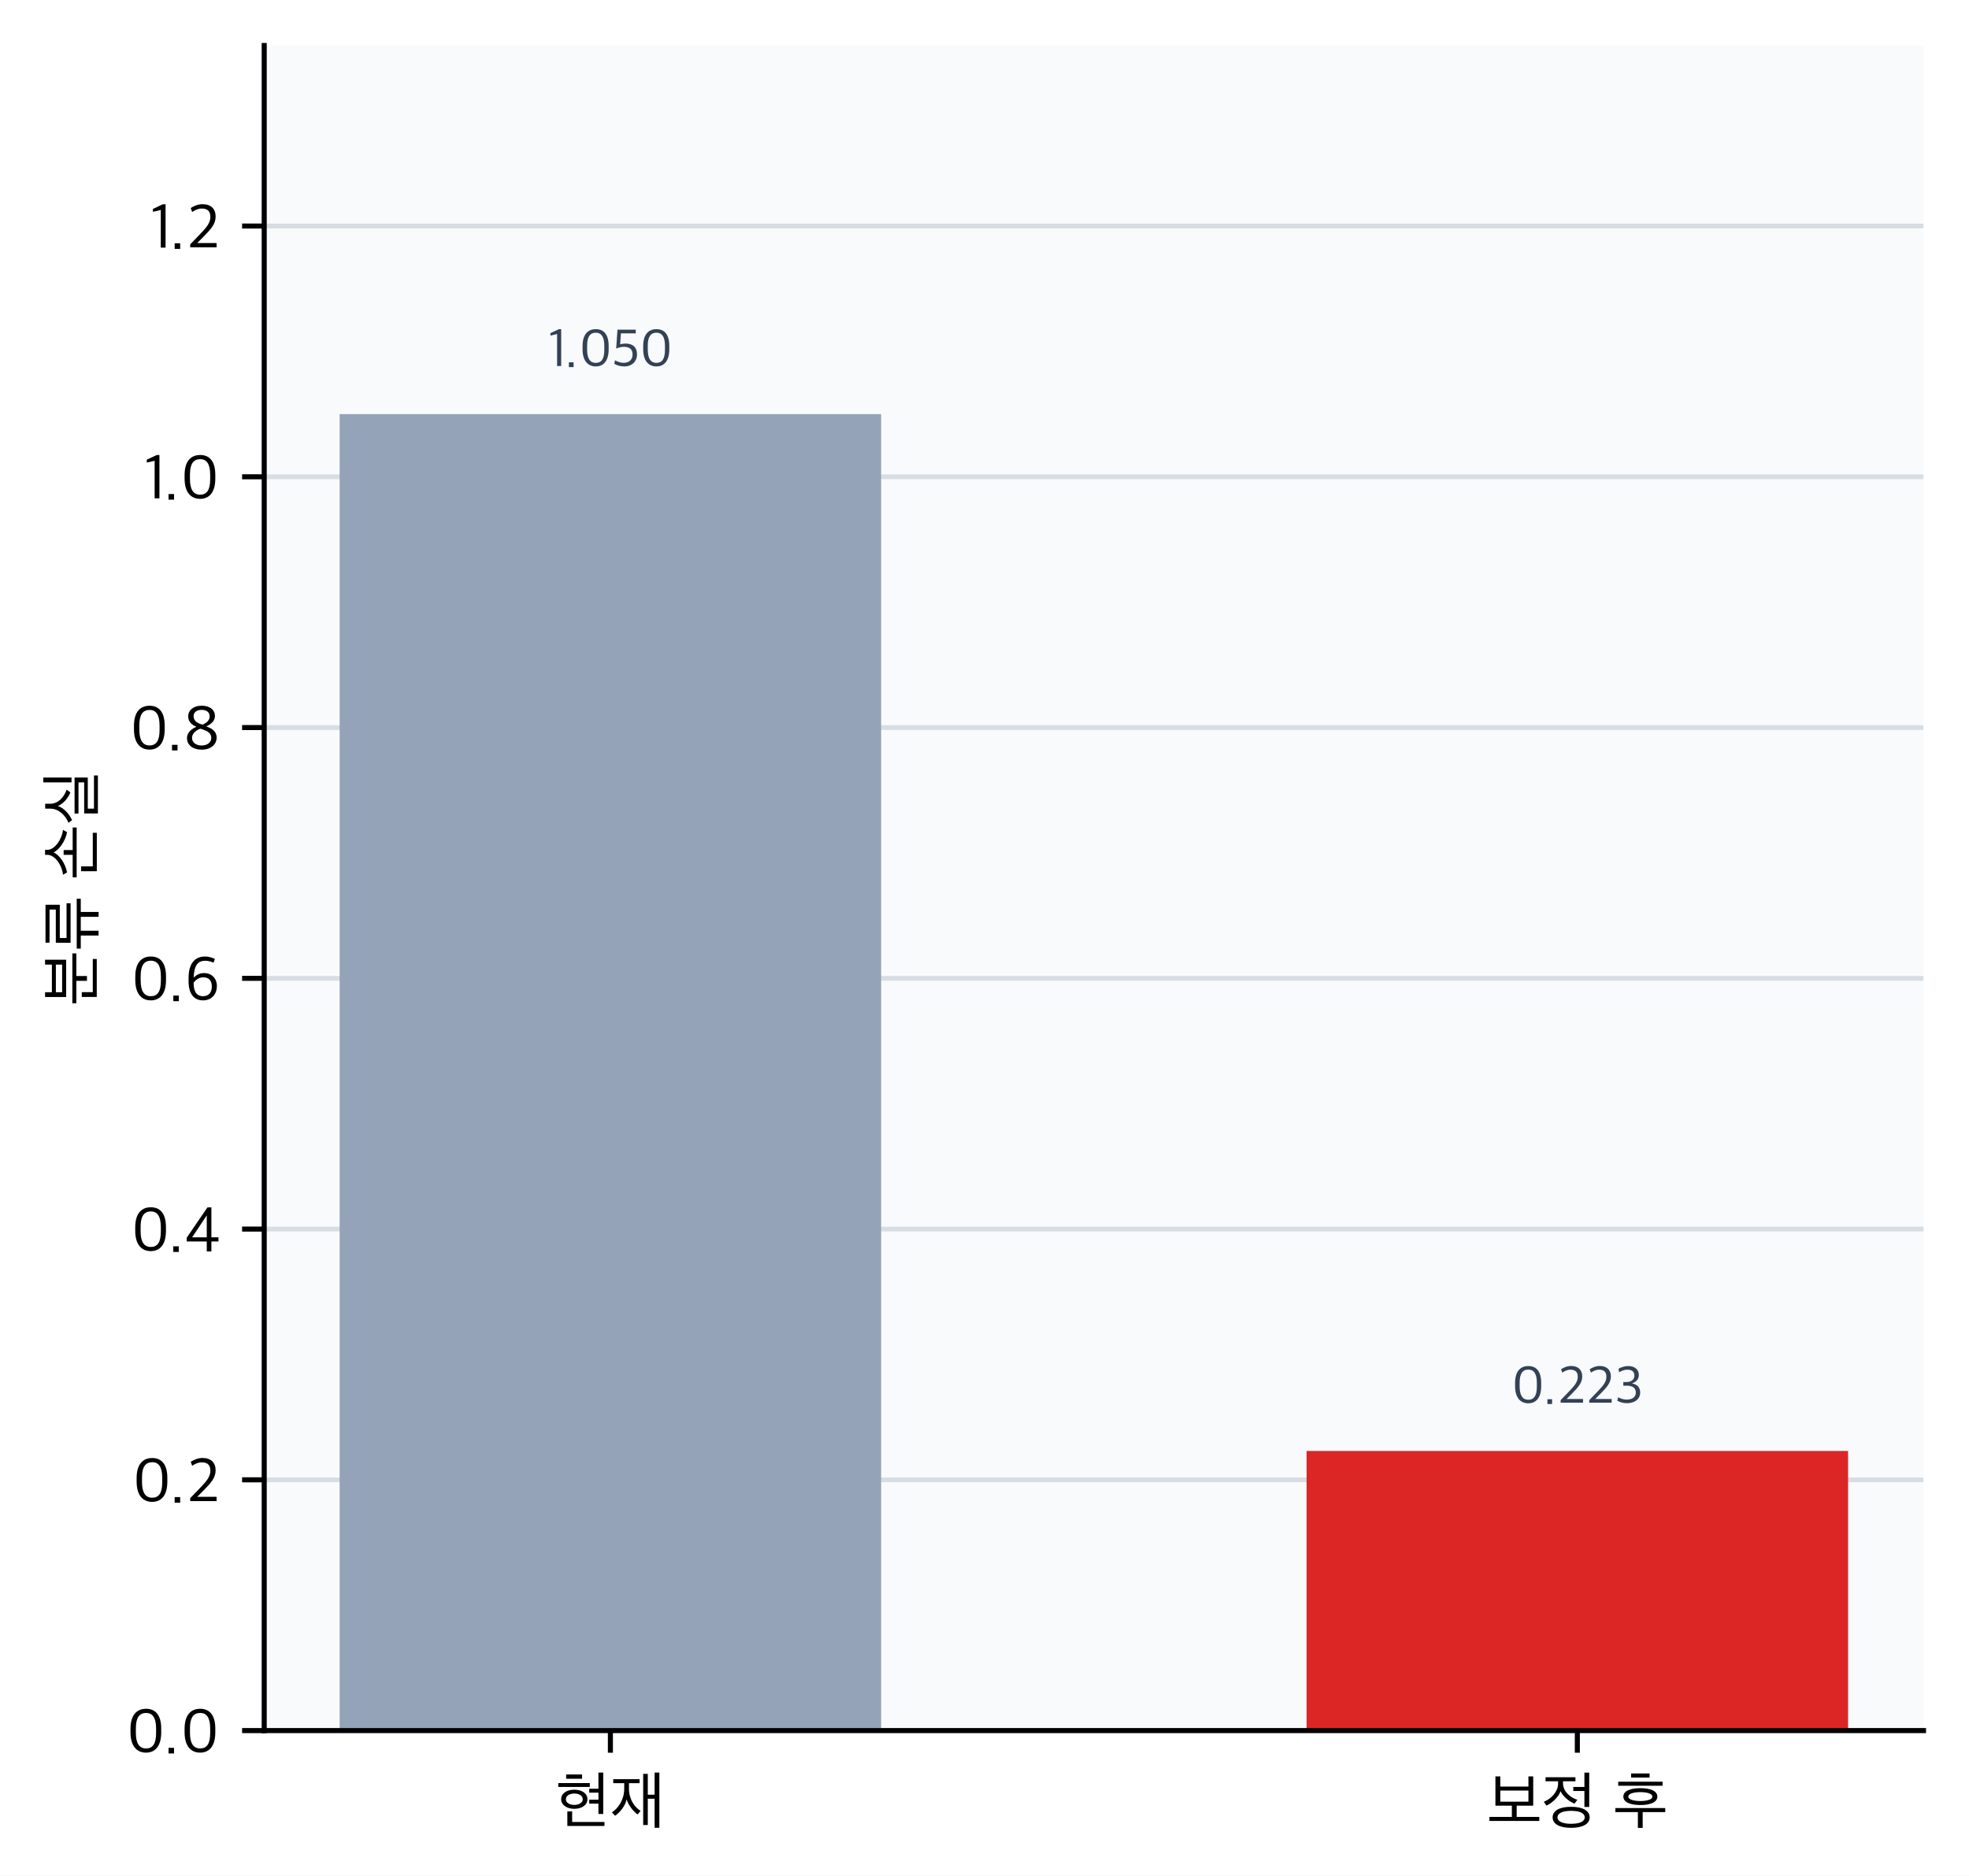
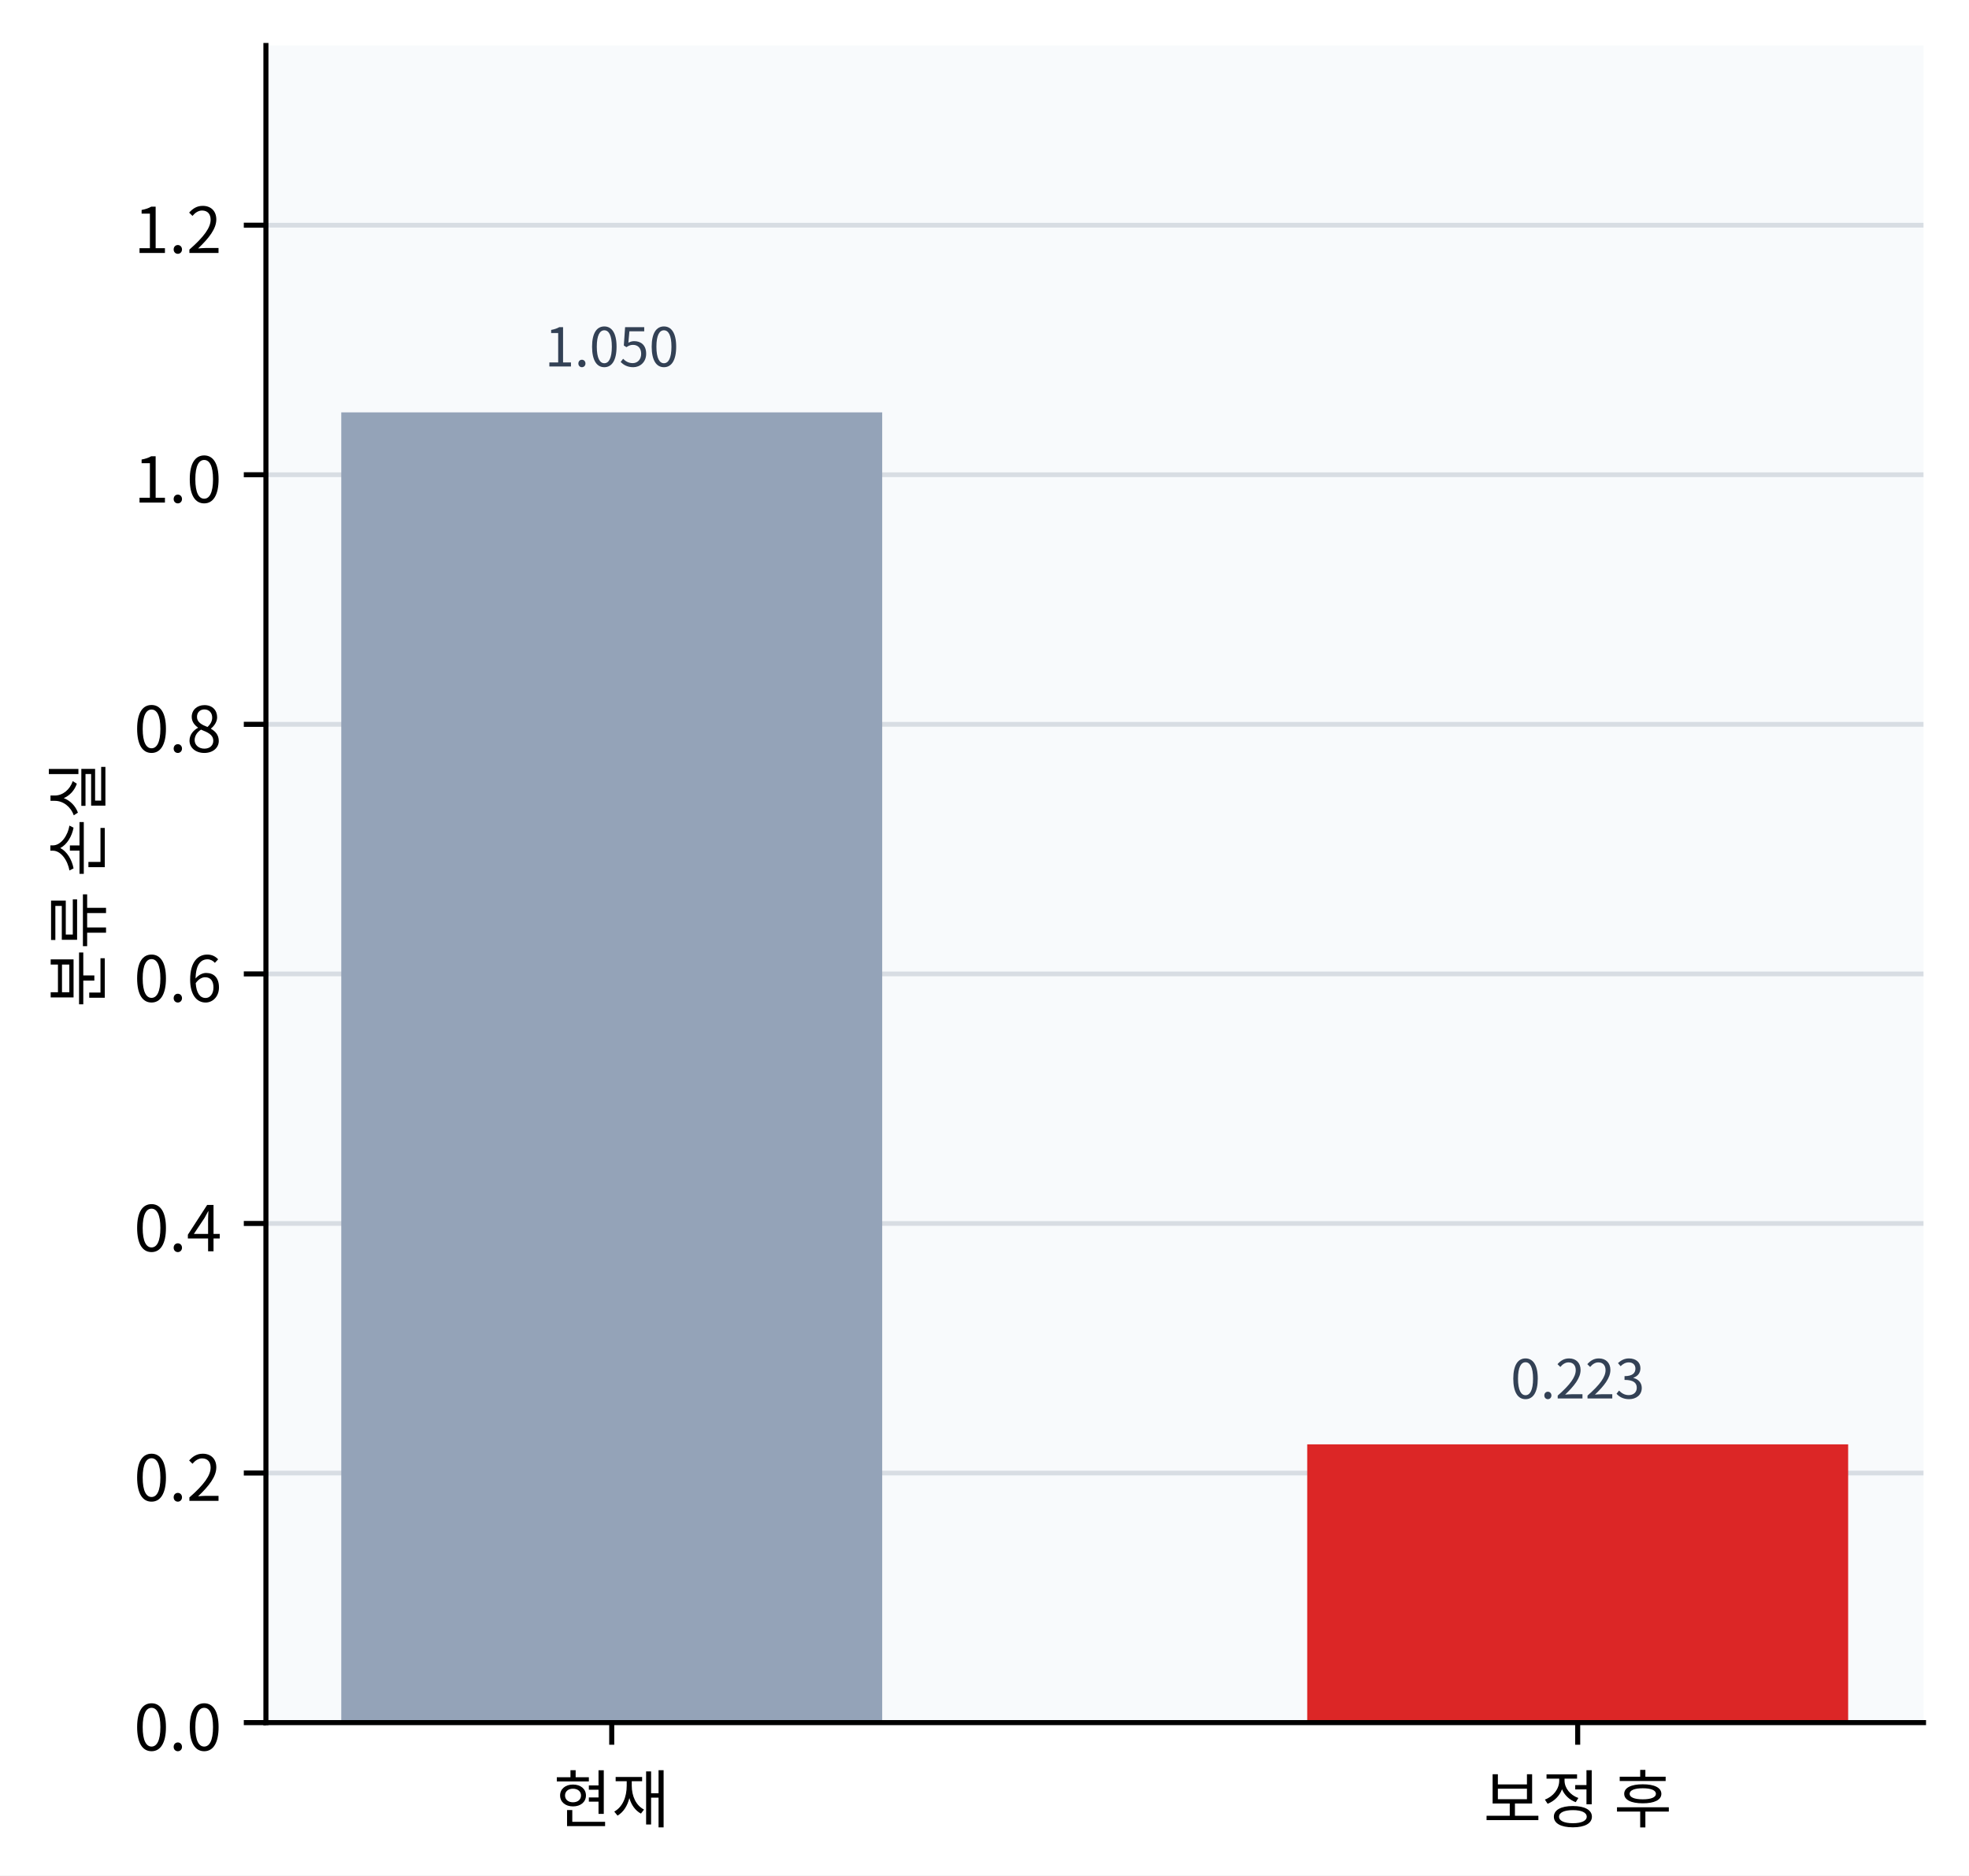
- <svg xmlns="http://www.w3.org/2000/svg" xmlns:xlink="http://www.w3.org/1999/xlink" width="311.578pt" height="296.81pt" viewBox="0 0 311.578 296.81" version="1.1" role="img" aria-labelledby="title desc">
+ <svg xmlns="http://www.w3.org/2000/svg" xmlns:xlink="http://www.w3.org/1999/xlink" width="311.58pt" height="296.8pt" viewBox="0 0 311.58 296.8" version="1.1" role="img" aria-labelledby="title desc">
  <defs>
    <style type="text/css">*{stroke-linejoin: round; stroke-linecap: butt}</style>
  </defs>
  <g id="figure_1">
    <g id="patch_1">
-       <path d="M 0 296.81  L 311.578 296.81  L 311.578 0  L 0 0  z " style="fill: #ffffff" />
+       <path d="M 0 296.8  L 311.58 296.8  L 311.58 0  L 0 0  z " style="fill: #ffffff" />
    </g>
    <g id="axes_1">
      <g id="patch_2">
-         <path d="M 41.809 273.86  L 304.378 273.86  L 304.378 7.2  L 41.809 7.2  z " style="fill: #f8fafc" />
+         <path d="M 42.08 272.6  L 304.38 272.6  L 304.38 7.2  L 42.08 7.2  z " style="fill: #f8fafc" />
      </g>
      <g id="matplotlib.axis_1">
        <g id="xtick_1">
          <g id="line2d_1">
            <defs>
-               <path id="med69260888" d="M 0 0  L 0 3.5  " style="stroke: #000000; stroke-width: 0.8" />
+               <path id="md617979206" d="M 0 0  L 0 3.5  " style="stroke: #000000; stroke-width: 0.8" />
            </defs>
            <g>
-               <use xlink:href="#med69260888" x="96.588" y="273.86" style="stroke: #000000; stroke-width: 0.8" />
+               <use xlink:href="#md617979206" x="96.802" y="272.6" style="stroke: #000000; stroke-width: 0.8" />
            </g>
          </g>
          <g id="text_1">
-             <g transform="translate(87.9377 288.5414) scale(0.1 -0.1)">
-               <defs>
-                 <path id="AppleSDGothicNeo-Regular-d604" d="M 4934 -262  L 4934 141  L 1664 141  L 1664 1210  L 1178 1210  L 1178 -262  L 4934 -262  z M 3392 3110  L 4326 3110  L 4326 2394  L 3392 2394  L 3392 1997  L 4326 1997  L 4326 947  L 4813 947  L 4813 5146  L 4326 5146  L 4326 3507  L 3392 3507  L 3392 3110  z M 2669 4518  L 2669 4954  L 1056 4954  L 1056 4518  L 2669 4518  z M 3450 3686  L 3450 4083  L 262 4083  L 262 3686  L 3450 3686  z M 3213 2445  C 3213 3040 2643 3411 1882 3411  C 1126 3411 550 3040 550 2445  C 550 1862 1133 1472 1882 1472  C 2643 1472 3213 1862 3213 2445  z M 2739 2445  C 2739 2093 2355 1869 1882 1869  C 1408 1869 1030 2093 1030 2445  C 1030 2797 1408 3021 1882 3021  C 2355 3021 2739 2797 2739 2445  z " transform="scale(0.015625)" />
-                 <path id="AppleSDGothicNeo-Regular-c7ac" d="M 4960 -448  L 4960 5146  L 4480 5146  L 4480 2899  L 3789 2899  L 3789 5011  L 3322 5011  L 3322 -166  L 3789 -166  L 3789 2496  L 4480 2496  L 4480 -448  L 4960 -448  z M 3059 1261  C 2470 1626 1882 2413 1882 3520  L 1882 4070  L 2957 4070  L 2957 4474  L 288 4474  L 288 4070  L 1402 4070  L 1402 3501  C 1402 2419 813 1536 154 1114  L 480 768  C 1024 1158 1530 1818 1645 2438  C 1805 1850 2355 1178 2752 902  L 3059 1261  z " transform="scale(0.015625)" />
-               </defs>
-               <use xlink:href="#AppleSDGothicNeo-Regular-d604" />
-               <use xlink:href="#AppleSDGothicNeo-Regular-c7ac" x="86.5" />
+             <g transform="translate(87.60195 288.4) scale(0.1 -0.1)">
+               <defs>
+                 <path id="NotoSansCJKkr-Regular-e3ff" d="M 1965 3840  C 1197 3840 659 3392 659 2733  C 659 2074 1197 1626 1965 1626  C 2739 1626 3277 2074 3277 2733  C 3277 3392 2739 3840 1965 3840  z M 1965 3418  C 2445 3418 2778 3142 2778 2733  C 2778 2317 2445 2042 1965 2042  C 1485 2042 1158 2317 1158 2733  C 1158 3142 1485 3418 1965 3418  z M 3571 2534  L 3571 2106  L 4550 2106  L 4550 870  L 5082 870  L 5082 5286  L 4550 5286  L 4550 3750  L 3571 3750  L 3571 3315  L 4550 3315  L 4550 2534  L 3571 2534  z M 1709 5293  L 1709 4582  L 326 4582  L 326 4154  L 3571 4154  L 3571 4582  L 2234 4582  L 2234 5293  L 1709 5293  z M 1363 1254  L 1363 -371  L 5216 -371  L 5216 64  L 1894 64  L 1894 1254  L 1363 1254  z " transform="scale(0.015625)" />
+                 <path id="NotoSansCJKkr-Regular-d5a7" d="M 3482 5171  L 3482 -205  L 3987 -205  L 3987 2509  L 4742 2509  L 4742 -499  L 5254 -499  L 5254 5293  L 4742 5293  L 4742 2957  L 3987 2957  L 3987 5171  L 3482 5171  z M 397 4608  L 397 4173  L 1517 4173  L 1517 3725  C 1517 2554 1088 1562 256 1101  L 589 691  C 1190 1050 1587 1677 1786 2470  C 1990 1766 2381 1210 2957 896  L 3270 1306  C 2451 1728 2029 2669 2029 3725  L 2029 4173  L 3078 4173  L 3078 4608  L 397 4608  z " transform="scale(0.015625)" />
+               </defs>
+               <use xlink:href="#NotoSansCJKkr-Regular-e3ff" />
+               <use xlink:href="#NotoSansCJKkr-Regular-d5a7" transform="translate(92 0)" />
            </g>
          </g>
        </g>
        <g id="xtick_2">
          <g id="line2d_2">
            <g>
-               <use xlink:href="#med69260888" x="249.6" y="273.86" style="stroke: #000000; stroke-width: 0.8" />
+               <use xlink:href="#md617979206" x="249.657" y="272.6" style="stroke: #000000; stroke-width: 0.8" />
            </g>
          </g>
          <g id="text_2">
-             <g transform="translate(235.31 288.5508) scale(0.1 -0.1)">
-               <defs>
-                 <path id="AppleSDGothicNeo-Regular-bcf4" d="M 4678 1798  L 4678 4762  L 4192 4762  L 4192 3731  L 1344 3731  L 1344 4762  L 851 4762  L 851 1798  L 2515 1798  L 2515 659  L 243 659  L 243 250  L 5293 250  L 5293 659  L 3002 659  L 3002 1798  L 4678 1798  z M 4192 2202  L 1344 2202  L 1344 3328  L 4192 3328  L 4192 2202  z " transform="scale(0.015625)" />
-                 <path id="AppleSDGothicNeo-Regular-c815" d="M 4858 614  C 4858 1274 4179 1683 2976 1683  C 1779 1683 1107 1274 1107 614  C 1107 -38 1779 -448 2976 -448  C 4179 -448 4858 -38 4858 614  z M 390 4269  L 1664 4269  C 1664 4166 1664 4032 1658 3968  C 1632 3174 922 2464 218 2195  L 480 1805  C 1082 2067 1754 2739 1907 3264  C 2138 2758 2739 2234 3322 2003  L 3610 2394  C 2925 2598 2208 3206 2163 3968  C 2157 4032 2157 4160 2157 4269  L 3418 4269  L 3418 4678  L 390 4678  L 390 4269  z M 2976 1274  C 3853 1274 4358 1037 4358 614  C 4358 198 3853 -38 2976 -38  C 2118 -38 1600 198 1600 614  C 1600 1037 2118 1274 2976 1274  z M 4326 3283  L 4326 1670  L 4813 1670  L 4813 5146  L 4326 5146  L 4326 3693  L 3200 3693  L 3200 3283  L 4326 3283  z " transform="scale(0.015625)" />
-                 <path id="AppleSDGothicNeo-Regular-20" transform="scale(0.015625)" />
-                 <path id="AppleSDGothicNeo-Regular-d6c4" d="M 4493 2714  C 4493 3302 3763 3571 2771 3571  C 1786 3571 1050 3302 1050 2714  C 1050 2138 1786 1862 2771 1862  C 3763 1862 4493 2138 4493 2714  z M 3008 -454  L 3008 1146  L 5293 1146  L 5293 1555  L 243 1555  L 243 1146  L 2522 1146  L 2522 -454  L 3008 -454  z M 5024 3814  L 5024 4224  L 531 4224  L 531 3814  L 5024 3814  z M 3987 2714  C 3987 2387 3334 2266 2771 2266  C 2221 2266 1555 2387 1555 2714  C 1555 3059 2221 3168 2771 3168  C 3334 3168 3987 3059 3987 2714  z M 3706 4646  L 3706 5062  L 1837 5062  L 1837 4646  L 3706 4646  z " transform="scale(0.015625)" />
-               </defs>
-               <use xlink:href="#AppleSDGothicNeo-Regular-bcf4" />
-               <use xlink:href="#AppleSDGothicNeo-Regular-c815" x="86.5" />
-               <use xlink:href="#AppleSDGothicNeo-Regular-20" x="173" />
-               <use xlink:href="#AppleSDGothicNeo-Regular-d6c4" x="199.3" />
+             <g transform="translate(234.7371 288.4) scale(0.1 -0.1)">
+               <defs>
+                 <path id="NotoSansCJKkr-Regular-caef" d="M 1466 3418  L 4410 3418  L 4410 2355  L 1466 2355  L 1466 3418  z M 934 4883  L 934 1920  L 2669 1920  L 2669 678  L 320 678  L 320 237  L 5568 237  L 5568 678  L 3194 678  L 3194 1920  L 4934 1920  L 4934 4883  L 4410 4883  L 4410 3853  L 1466 3853  L 1466 4883  L 934 4883  z " transform="scale(0.015625)" />
+                 <path id="NotoSansCJKkr-Regular-d610" d="M 3174 1664  C 1978 1664 1248 1267 1248 582  C 1248 -96 1978 -493 3174 -493  C 4371 -493 5101 -96 5101 582  C 5101 1267 4371 1664 3174 1664  z M 3174 1248  C 4045 1248 4576 1005 4576 582  C 4576 166 4045 -77 3174 -77  C 2304 -77 1773 166 1773 582  C 1773 1005 2304 1248 3174 1248  z M 4550 5293  L 4550 3789  L 3411 3789  L 3411 3347  L 4550 3347  L 4550 1843  L 5082 1843  L 5082 5293  L 4550 5293  z M 506 4870  L 506 4435  L 1792 4435  L 1792 4237  C 1792 3411 1203 2630 339 2317  L 614 1894  C 1299 2157 1824 2688 2074 3360  C 2323 2771 2816 2291 3462 2054  L 3731 2477  C 2893 2771 2330 3494 2330 4243  L 2330 4435  L 3597 4435  L 3597 4870  L 506 4870  z " transform="scale(0.015625)" />
+                 <path id="NotoSansCJKkr-Regular-1" transform="scale(0.015625)" />
+                 <path id="NotoSansCJKkr-Regular-e4bf" d="M 2931 3866  C 1754 3866 1050 3520 1050 2899  C 1050 2285 1754 1939 2931 1939  C 4109 1939 4813 2285 4813 2899  C 4813 3520 4109 3866 2931 3866  z M 2931 3462  C 3776 3462 4262 3258 4262 2899  C 4262 2547 3776 2342 2931 2342  C 2086 2342 1600 2547 1600 2899  C 1600 3258 2086 3462 2931 3462  z M 2669 5325  L 2669 4634  L 595 4634  L 595 4198  L 5248 4198  L 5248 4634  L 3194 4634  L 3194 5325  L 2669 5325  z M 320 1536  L 320 1101  L 2669 1101  L 2669 -506  L 3194 -506  L 3194 1101  L 5568 1101  L 5568 1536  L 320 1536  z " transform="scale(0.015625)" />
+               </defs>
+               <use xlink:href="#NotoSansCJKkr-Regular-caef" />
+               <use xlink:href="#NotoSansCJKkr-Regular-d610" transform="translate(92 0)" />
+               <use xlink:href="#NotoSansCJKkr-Regular-1" transform="translate(184 0)" />
+               <use xlink:href="#NotoSansCJKkr-Regular-e4bf" transform="translate(206.4062 0)" />
            </g>
          </g>
        </g>
      </g>
      <g id="matplotlib.axis_2">
        <g id="ytick_1">
          <g id="line2d_3">
-             <path d="M 41.809 273.86  L 304.378 273.86  " clip-path="url(#p042acb51c4)" style="fill: none; stroke: #d0d7de; stroke-opacity: 0.82; stroke-width: 0.75; stroke-linecap: square" />
+             <path d="M 42.08 272.6  L 304.38 272.6  " clip-path="url(#pa2fdfcf415)" style="fill: none; stroke: #d0d7de; stroke-opacity: 0.82; stroke-width: 0.75; stroke-linecap: square" />
          </g>
          <g id="line2d_4">
            <defs>
-               <path id="m447a9a1279" d="M 0 0  L -3.5 0  " style="stroke: #000000; stroke-width: 0.8" />
+               <path id="me2f5e09973" d="M 0 0  L -3.5 0  " style="stroke: #000000; stroke-width: 0.8" />
            </defs>
            <g>
-               <use xlink:href="#m447a9a1279" x="41.809" y="273.86" style="stroke: #000000; stroke-width: 0.8" />
+               <use xlink:href="#me2f5e09973" x="42.08" y="272.6" style="stroke: #000000; stroke-width: 0.8" />
            </g>
          </g>
          <g id="text_3">
-             <g transform="translate(19.95 277.65) scale(0.1 -0.1)">
-               <defs>
-                 <path id="AppleSDGothicNeo-Regular-30" d="M 2022 192  C 2893 192 3558 787 3558 2240  L 3558 2630  C 3558 4122 2867 4634 2029 4634  C 1184 4634 448 4122 448 2605  L 448 2246  C 448 794 1139 192 2022 192  z M 2022 614  C 1350 614 992 1126 992 2195  L 992 2669  C 992 3744 1357 4211 2029 4211  C 2688 4211 3040 3718 3040 2637  L 3040 2163  C 3040 1062 2682 614 2022 614  z " transform="scale(0.015625)" />
-                 <path id="AppleSDGothicNeo-Regular-2e" d="M 269 109  L 826 109  L 826 678  L 269 678  L 269 109  z " transform="scale(0.015625)" />
-               </defs>
-               <use xlink:href="#AppleSDGothicNeo-Regular-30" />
-               <use xlink:href="#AppleSDGothicNeo-Regular-2e" x="63" />
-               <use xlink:href="#AppleSDGothicNeo-Regular-30" x="85.6" />
+             <g transform="translate(21.2 277) scale(0.1 -0.1)">
+               <defs>
+                 <path id="NotoSansCJKkr-Regular-11" d="M 1779 -83  C 2669 -83 3238 723 3238 2362  C 3238 3987 2669 4774 1779 4774  C 883 4774 320 3987 320 2362  C 320 723 883 -83 1779 -83  z M 1779 390  C 1248 390 883 986 883 2362  C 883 3731 1248 4314 1779 4314  C 2310 4314 2675 3731 2675 2362  C 2675 986 2310 390 1779 390  z " transform="scale(0.015625)" />
+                 <path id="NotoSansCJKkr-Regular-f" d="M 890 -83  C 1120 -83 1312 96 1312 358  C 1312 627 1120 806 890 806  C 653 806 467 627 467 358  C 467 96 653 -83 890 -83  z " transform="scale(0.015625)" />
+               </defs>
+               <use xlink:href="#NotoSansCJKkr-Regular-11" />
+               <use xlink:href="#NotoSansCJKkr-Regular-f" transform="translate(55.5 0)" />
+               <use xlink:href="#NotoSansCJKkr-Regular-11" transform="translate(83.29688 0)" />
            </g>
          </g>
        </g>
        <g id="ytick_2">
          <g id="line2d_5">
-             <path d="M 41.809 234.179  L 304.378 234.179  " clip-path="url(#p042acb51c4)" style="fill: none; stroke: #d0d7de; stroke-opacity: 0.82; stroke-width: 0.75; stroke-linecap: square" />
+             <path d="M 42.08 233.106  L 304.38 233.106  " clip-path="url(#pa2fdfcf415)" style="fill: none; stroke: #d0d7de; stroke-opacity: 0.82; stroke-width: 0.75; stroke-linecap: square" />
          </g>
          <g id="line2d_6">
            <g>
-               <use xlink:href="#m447a9a1279" x="41.809" y="234.179" style="stroke: #000000; stroke-width: 0.8" />
+               <use xlink:href="#me2f5e09973" x="42.08" y="233.106" style="stroke: #000000; stroke-width: 0.8" />
            </g>
          </g>
          <g id="text_4">
-             <g transform="translate(20.92031 237.9684) scale(0.1 -0.1)">
-               <defs>
-                 <path id="AppleSDGothicNeo-Regular-32" d="M 397 269  L 3066 269  L 3066 704  L 1107 704  L 1779 1382  C 2522 2138 2970 2650 2970 3392  C 2970 4160 2502 4640 1638 4640  C 1152 4640 717 4422 448 4250  L 595 3846  C 845 4019 1190 4198 1555 4198  C 2163 4198 2438 3917 2438 3347  C 2438 2733 2029 2266 1421 1632  L 397 570  L 397 269  z " transform="scale(0.015625)" />
-               </defs>
-               <use xlink:href="#AppleSDGothicNeo-Regular-30" />
-               <use xlink:href="#AppleSDGothicNeo-Regular-2e" x="63" />
-               <use xlink:href="#AppleSDGothicNeo-Regular-32" x="85.6" />
+             <g transform="translate(21.2 237.506) scale(0.1 -0.1)">
+               <defs>
+                 <path id="NotoSansCJKkr-Regular-13" d="M 282 0  L 3232 0  L 3232 506  L 1933 506  C 1696 506 1408 480 1165 461  C 2266 1504 3008 2458 3008 3398  C 3008 4230 2477 4774 1638 4774  C 1043 4774 634 4506 256 4090  L 595 3757  C 858 4070 1184 4301 1568 4301  C 2150 4301 2432 3910 2432 3373  C 2432 2566 1754 1632 282 346  L 282 0  z " transform="scale(0.015625)" />
+               </defs>
+               <use xlink:href="#NotoSansCJKkr-Regular-11" />
+               <use xlink:href="#NotoSansCJKkr-Regular-f" transform="translate(55.5 0)" />
+               <use xlink:href="#NotoSansCJKkr-Regular-13" transform="translate(83.29688 0)" />
            </g>
          </g>
        </g>
        <g id="ytick_3">
          <g id="line2d_7">
-             <path d="M 41.809 194.497  L 304.378 194.497  " clip-path="url(#p042acb51c4)" style="fill: none; stroke: #d0d7de; stroke-opacity: 0.82; stroke-width: 0.75; stroke-linecap: square" />
+             <path d="M 42.08 193.612  L 304.38 193.612  " clip-path="url(#pa2fdfcf415)" style="fill: none; stroke: #d0d7de; stroke-opacity: 0.82; stroke-width: 0.75; stroke-linecap: square" />
          </g>
          <g id="line2d_8">
            <g>
-               <use xlink:href="#m447a9a1279" x="41.809" y="194.497" style="stroke: #000000; stroke-width: 0.8" />
+               <use xlink:href="#me2f5e09973" x="42.08" y="193.612" style="stroke: #000000; stroke-width: 0.8" />
            </g>
          </g>
          <g id="text_5">
-             <g transform="translate(20.7 198.2869) scale(0.1 -0.1)">
-               <defs>
-                 <path id="AppleSDGothicNeo-Regular-34" d="M 2214 166  L 2682 166  L 2682 1171  L 3398 1171  L 3398 1587  L 2682 1587  L 2682 4621  L 2285 4621  L 186 1555  L 186 1171  L 2214 1171  L 2214 166  z M 730 1587  L 2214 3814  L 2214 1587  L 730 1587  z " transform="scale(0.015625)" />
-               </defs>
-               <use xlink:href="#AppleSDGothicNeo-Regular-30" />
-               <use xlink:href="#AppleSDGothicNeo-Regular-2e" x="63" />
-               <use xlink:href="#AppleSDGothicNeo-Regular-34" x="85.6" />
+             <g transform="translate(21.2 198.0119) scale(0.1 -0.1)">
+               <defs>
+                 <path id="NotoSansCJKkr-Regular-15" d="M 2176 0  L 2726 0  L 2726 1293  L 3354 1293  L 3354 1760  L 2726 1760  L 2726 4691  L 2080 4691  L 128 1677  L 128 1293  L 2176 1293  L 2176 0  z M 2176 1760  L 736 1760  L 1805 3360  C 1939 3590 2067 3827 2182 4051  L 2208 4051  C 2195 3814 2176 3430 2176 3200  L 2176 1760  z " transform="scale(0.015625)" />
+               </defs>
+               <use xlink:href="#NotoSansCJKkr-Regular-11" />
+               <use xlink:href="#NotoSansCJKkr-Regular-f" transform="translate(55.5 0)" />
+               <use xlink:href="#NotoSansCJKkr-Regular-15" transform="translate(83.29688 0)" />
            </g>
          </g>
        </g>
        <g id="ytick_4">
          <g id="line2d_9">
-             <path d="M 41.809 154.815  L 304.378 154.815  " clip-path="url(#p042acb51c4)" style="fill: none; stroke: #d0d7de; stroke-opacity: 0.82; stroke-width: 0.75; stroke-linecap: square" />
+             <path d="M 42.08 154.118  L 304.38 154.118  " clip-path="url(#pa2fdfcf415)" style="fill: none; stroke: #d0d7de; stroke-opacity: 0.82; stroke-width: 0.75; stroke-linecap: square" />
          </g>
          <g id="line2d_10">
            <g>
-               <use xlink:href="#m447a9a1279" x="41.809" y="154.815" style="stroke: #000000; stroke-width: 0.8" />
+               <use xlink:href="#me2f5e09973" x="42.08" y="154.118" style="stroke: #000000; stroke-width: 0.8" />
            </g>
          </g>
          <g id="text_6">
-             <g transform="translate(20.70938 158.6053) scale(0.1 -0.1)">
-               <defs>
-                 <path id="AppleSDGothicNeo-Regular-36" d="M 1837 192  C 2707 192 3232 826 3232 1645  C 3232 2464 2656 2957 1939 2957  C 1459 2957 1107 2733 877 2496  C 941 3834 1350 4205 2080 4205  C 2355 4205 2733 4096 2886 4006  L 3034 4378  C 2854 4486 2458 4634 2029 4634  C 1037 4634 365 3968 365 2451  L 365 2118  C 365 896 877 192 1837 192  z M 1830 614  C 1146 614 877 1139 877 1939  L 877 1984  C 1056 2240 1427 2528 1837 2528  C 2355 2528 2720 2266 2720 1594  C 2720 979 2387 614 1830 614  z " transform="scale(0.015625)" />
-               </defs>
-               <use xlink:href="#AppleSDGothicNeo-Regular-30" />
-               <use xlink:href="#AppleSDGothicNeo-Regular-2e" x="63" />
-               <use xlink:href="#AppleSDGothicNeo-Regular-36" x="85.6" />
+             <g transform="translate(21.2 158.5179) scale(0.1 -0.1)">
+               <defs>
+                 <path id="NotoSansCJKkr-Regular-17" d="M 1926 -83  C 2656 -83 3277 531 3277 1440  C 3277 2426 2765 2912 1971 2912  C 1606 2912 1197 2701 909 2349  C 934 3802 1466 4294 2118 4294  C 2400 4294 2682 4154 2861 3936  L 3194 4294  C 2931 4576 2579 4774 2093 4774  C 1184 4774 358 4077 358 2240  C 358 691 1030 -83 1926 -83  z M 922 1882  C 1229 2317 1587 2477 1875 2477  C 2445 2477 2720 2074 2720 1440  C 2720 800 2374 378 1926 378  C 1338 378 986 909 922 1882  z " transform="scale(0.015625)" />
+               </defs>
+               <use xlink:href="#NotoSansCJKkr-Regular-11" />
+               <use xlink:href="#NotoSansCJKkr-Regular-f" transform="translate(55.5 0)" />
+               <use xlink:href="#NotoSansCJKkr-Regular-17" transform="translate(83.29688 0)" />
            </g>
          </g>
        </g>
        <g id="ytick_5">
          <g id="line2d_11">
-             <path d="M 41.809 115.134  L 304.378 115.134  " clip-path="url(#p042acb51c4)" style="fill: none; stroke: #d0d7de; stroke-opacity: 0.82; stroke-width: 0.75; stroke-linecap: square" />
+             <path d="M 42.08 114.624  L 304.38 114.624  " clip-path="url(#pa2fdfcf415)" style="fill: none; stroke: #d0d7de; stroke-opacity: 0.82; stroke-width: 0.75; stroke-linecap: square" />
          </g>
          <g id="line2d_12">
            <g>
-               <use xlink:href="#m447a9a1279" x="41.809" y="115.134" style="stroke: #000000; stroke-width: 0.8" />
+               <use xlink:href="#me2f5e09973" x="42.08" y="114.624" style="stroke: #000000; stroke-width: 0.8" />
            </g>
          </g>
          <g id="text_7">
-             <g transform="translate(20.5 118.9237) scale(0.1 -0.1)">
-               <defs>
-                 <path id="AppleSDGothicNeo-Regular-38" d="M 1837 186  C 2765 186 3341 723 3341 1408  C 3341 2054 2829 2362 2298 2534  C 2739 2765 3168 3066 3168 3584  C 3168 4250 2624 4640 1818 4640  C 992 4640 461 4179 461 3558  C 461 3008 838 2682 1299 2502  C 826 2317 339 1926 339 1363  C 339 659 922 186 1837 186  z M 1830 608  C 1261 608 851 909 851 1382  C 851 1856 1280 2163 1702 2310  C 2445 2074 2797 1882 2797 1357  C 2797 915 2381 608 1830 608  z M 1920 2720  C 1350 2867 1005 3130 1005 3571  C 1005 3981 1331 4218 1824 4218  C 2355 4218 2637 3942 2637 3565  C 2637 3155 2323 2899 1920 2720  z " transform="scale(0.015625)" />
-               </defs>
-               <use xlink:href="#AppleSDGothicNeo-Regular-30" />
-               <use xlink:href="#AppleSDGothicNeo-Regular-2e" x="63" />
-               <use xlink:href="#AppleSDGothicNeo-Regular-38" x="85.6" />
+             <g transform="translate(21.2 119.0238) scale(0.1 -0.1)">
+               <defs>
+                 <path id="NotoSansCJKkr-Regular-19" d="M 1792 -83  C 2669 -83 3258 448 3258 1126  C 3258 1773 2880 2125 2470 2362  L 2470 2394  C 2746 2611 3091 3034 3091 3526  C 3091 4250 2605 4762 1805 4762  C 1075 4762 518 4282 518 3571  C 518 3078 813 2726 1152 2490  L 1152 2464  C 723 2234 294 1792 294 1165  C 294 442 922 -83 1792 -83  z M 2112 2547  C 1555 2765 1050 3014 1050 3571  C 1050 4026 1363 4326 1798 4326  C 2298 4326 2592 3962 2592 3494  C 2592 3149 2426 2829 2112 2547  z M 1798 352  C 1235 352 813 717 813 1216  C 813 1664 1082 2035 1459 2278  C 2125 2010 2701 1779 2701 1146  C 2701 678 2342 352 1798 352  z " transform="scale(0.015625)" />
+               </defs>
+               <use xlink:href="#NotoSansCJKkr-Regular-11" />
+               <use xlink:href="#NotoSansCJKkr-Regular-f" transform="translate(55.5 0)" />
+               <use xlink:href="#NotoSansCJKkr-Regular-19" transform="translate(83.29688 0)" />
            </g>
          </g>
        </g>
        <g id="ytick_6">
          <g id="line2d_13">
-             <path d="M 41.809 75.452  L 304.378 75.452  " clip-path="url(#p042acb51c4)" style="fill: none; stroke: #d0d7de; stroke-opacity: 0.82; stroke-width: 0.75; stroke-linecap: square" />
+             <path d="M 42.08 75.13  L 304.38 75.13  " clip-path="url(#pa2fdfcf415)" style="fill: none; stroke: #d0d7de; stroke-opacity: 0.82; stroke-width: 0.75; stroke-linecap: square" />
          </g>
          <g id="line2d_14">
            <g>
-               <use xlink:href="#m447a9a1279" x="41.809" y="75.452" style="stroke: #000000; stroke-width: 0.8" />
+               <use xlink:href="#me2f5e09973" x="42.08" y="75.13" style="stroke: #000000; stroke-width: 0.8" />
            </g>
          </g>
          <g id="text_8">
-             <g transform="translate(22.67969 79.24215) scale(0.1 -0.1)">
-               <defs>
-                 <path id="AppleSDGothicNeo-Regular-31" d="M 1146 243  L 1632 243  L 1632 4634  L 1363 4634  L 352 4160  L 352 3866  L 1146 4051  L 1146 243  z " transform="scale(0.015625)" />
-               </defs>
-               <use xlink:href="#AppleSDGothicNeo-Regular-31" />
-               <use xlink:href="#AppleSDGothicNeo-Regular-2e" x="35.7" />
-               <use xlink:href="#AppleSDGothicNeo-Regular-30" x="58.3" />
+             <g transform="translate(21.2 79.52976) scale(0.1 -0.1)">
+               <defs>
+                 <path id="NotoSansCJKkr-Regular-12" d="M 563 0  L 3136 0  L 3136 486  L 2195 486  L 2195 4691  L 1747 4691  C 1491 4544 1190 4435 774 4358  L 774 3987  L 1613 3987  L 1613 486  L 563 486  L 563 0  z " transform="scale(0.015625)" />
+               </defs>
+               <use xlink:href="#NotoSansCJKkr-Regular-12" />
+               <use xlink:href="#NotoSansCJKkr-Regular-f" transform="translate(55.5 0)" />
+               <use xlink:href="#NotoSansCJKkr-Regular-11" transform="translate(83.29688 0)" />
            </g>
          </g>
        </g>
        <g id="ytick_7">
          <g id="line2d_15">
-             <path d="M 41.809 35.771  L 304.378 35.771  " clip-path="url(#p042acb51c4)" style="fill: none; stroke: #d0d7de; stroke-opacity: 0.82; stroke-width: 0.75; stroke-linecap: square" />
+             <path d="M 42.08 35.636  L 304.38 35.636  " clip-path="url(#pa2fdfcf415)" style="fill: none; stroke: #d0d7de; stroke-opacity: 0.82; stroke-width: 0.75; stroke-linecap: square" />
          </g>
          <g id="line2d_16">
            <g>
-               <use xlink:href="#m447a9a1279" x="41.809" y="35.771" style="stroke: #000000; stroke-width: 0.8" />
+               <use xlink:href="#me2f5e09973" x="42.08" y="35.636" style="stroke: #000000; stroke-width: 0.8" />
            </g>
          </g>
          <g id="text_9">
-             <g transform="translate(23.65 39.56058) scale(0.1 -0.1)">
-               <use xlink:href="#AppleSDGothicNeo-Regular-31" />
-               <use xlink:href="#AppleSDGothicNeo-Regular-2e" x="35.7" />
-               <use xlink:href="#AppleSDGothicNeo-Regular-32" x="58.3" />
+             <g transform="translate(21.2 40.03571) scale(0.1 -0.1)">
+               <use xlink:href="#NotoSansCJKkr-Regular-12" />
+               <use xlink:href="#NotoSansCJKkr-Regular-f" transform="translate(55.5 0)" />
+               <use xlink:href="#NotoSansCJKkr-Regular-13" transform="translate(83.29688 0)" />
            </g>
          </g>
        </g>
        <g id="text_10">
-           <g transform="translate(14.89062 159.1449) rotate(-90) scale(0.1 -0.1)">
+           <g transform="translate(16 159.4203) rotate(-90) scale(0.1 -0.1)">
            <defs>
-               <path id="AppleSDGothicNeo-Regular-bd84" d="M 4653 2829  L 4653 4966  L 4160 4966  L 4160 4275  L 1363 4275  L 1363 4966  L 877 4966  L 877 2829  L 4653 2829  z M 3002 723  L 3002 1798  L 5293 1798  L 5293 2202  L 243 2202  L 243 1798  L 2515 1798  L 2515 723  L 3002 723  z M 4730 -269  L 4730 134  L 1370 134  L 1370 1248  L 883 1248  L 883 -269  L 4730 -269  z M 4160 3238  L 1363 3238  L 1363 3872  L 4160 3872  L 4160 3238  z " transform="scale(0.015625)" />
-               <path id="AppleSDGothicNeo-Regular-b958" d="M 4838 2381  L 4838 2790  L 1318 2790  L 1318 3475  L 4685 3475  L 4685 4922  L 845 4922  L 845 4512  L 4198 4512  L 4198 3878  L 832 3878  L 832 2381  L 4838 2381  z M 2054 -454  L 2054 1350  L 3462 1350  L 3462 -454  L 3955 -454  L 3955 1350  L 5293 1350  L 5293 1760  L 243 1760  L 243 1350  L 1568 1350  L 1568 -454  L 2054 -454  z " transform="scale(0.015625)" />
-               <path id="AppleSDGothicNeo-Regular-c190" d="M 5293 1766  L 5293 2170  L 3008 2170  L 3008 3085  L 2522 3085  L 2522 2170  L 243 2170  L 243 1766  L 5293 1766  z M 5050 3155  C 4173 3232 3027 3955 3027 4736  L 3027 4966  L 2522 4966  L 2522 4736  C 2522 3962 1466 3251 506 3149  L 736 2739  C 1696 2912 2547 3565 2765 4096  C 3021 3558 3891 2906 4819 2739  L 5050 3155  z M 4755 -275  L 4755 134  L 1350 134  L 1350 1318  L 864 1318  L 864 -275  L 4755 -275  z " transform="scale(0.015625)" />
-               <path id="AppleSDGothicNeo-Regular-c2e4" d="M 4813 2285  L 4813 5146  L 4326 5146  L 4326 2285  L 4813 2285  z M 3584 2778  C 2893 3027 2157 3571 2157 4474  L 2157 4954  L 1664 4954  L 1664 4454  C 1664 3558 954 2886 230 2598  L 499 2227  C 1171 2547 1754 3091 1926 3667  C 2189 3078 2752 2618 3309 2400  L 3584 2778  z M 5024 -384  L 5024 13  L 1664 13  L 1664 640  L 4813 640  L 4813 1978  L 1165 1978  L 1165 1581  L 4326 1581  L 4326 1005  L 1178 1005  L 1178 -384  L 5024 -384  z " transform="scale(0.015625)" />
+               <path id="NotoSansCJKkr-Regular-cb7f" d="M 1011 5107  L 1011 2790  L 4864 2790  L 4864 5107  L 4339 5107  L 4339 4371  L 1536 4371  L 1536 5107  L 1011 5107  z M 1536 3962  L 4339 3962  L 4339 3219  L 1536 3219  L 1536 3962  z M 314 2234  L 314 1805  L 2714 1805  L 2714 685  L 3238 685  L 3238 1805  L 5562 1805  L 5562 2234  L 314 2234  z M 979 1203  L 979 -371  L 4979 -371  L 4979 64  L 1504 64  L 1504 1203  L 979 1203  z " transform="scale(0.015625)" />
+               <path id="NotoSansCJKkr-Regular-c753" d="M 314 1843  L 314 1414  L 1677 1414  L 1677 -499  L 2208 -499  L 2208 1414  L 3667 1414  L 3667 -499  L 4198 -499  L 4198 1414  L 5562 1414  L 5562 1843  L 314 1843  z M 960 2867  L 960 2432  L 5056 2432  L 5056 2867  L 1491 2867  L 1491 3578  L 4928 3578  L 4928 5069  L 941 5069  L 941 4634  L 4390 4634  L 4390 3981  L 960 3981  L 960 2867  z " transform="scale(0.015625)" />
+               <path id="NotoSansCJKkr-Regular-cf8b" d="M 992 1286  L 992 -371  L 4966 -371  L 4966 64  L 1523 64  L 1523 1286  L 992 1286  z M 2669 3162  L 2669 2189  L 320 2189  L 320 1754  L 5562 1754  L 5562 2189  L 3194 2189  L 3194 3162  L 2669 3162  z M 2662 5139  L 2662 4883  C 2662 4077 1683 3379 659 3213  L 870 2790  C 1747 2957 2573 3443 2931 4134  C 3290 3443 4122 2957 4992 2790  L 5203 3213  C 4179 3373 3200 4070 3200 4883  L 3200 5139  L 2662 5139  z " transform="scale(0.015625)" />
+               <path id="NotoSansCJKkr-Regular-d0df" d="M 4531 5293  L 4531 2298  L 5056 2298  L 5056 5293  L 4531 5293  z M 1338 -6  L 1338 -435  L 5261 -435  L 5261 -6  L 1850 -6  L 1850 608  L 5062 608  L 5062 2003  L 1318 2003  L 1318 1581  L 4538 1581  L 4538 1011  L 1338 1011  L 1338 -6  z M 1824 5126  L 1824 4685  C 1824 3846 1229 3072 358 2771  L 627 2349  C 1312 2598 1843 3123 2099 3782  C 2362 3168 2886 2688 3558 2458  L 3821 2874  C 2963 3155 2362 3878 2362 4685  L 2362 5126  L 1824 5126  z " transform="scale(0.015625)" />
            </defs>
-             <use xlink:href="#AppleSDGothicNeo-Regular-bd84" />
-             <use xlink:href="#AppleSDGothicNeo-Regular-b958" x="86.5" />
-             <use xlink:href="#AppleSDGothicNeo-Regular-20" x="173" />
-             <use xlink:href="#AppleSDGothicNeo-Regular-c190" x="199.3" />
-             <use xlink:href="#AppleSDGothicNeo-Regular-c2e4" x="285.8" />
+             <use xlink:href="#NotoSansCJKkr-Regular-cb7f" />
+             <use xlink:href="#NotoSansCJKkr-Regular-c753" transform="translate(92 0)" />
+             <use xlink:href="#NotoSansCJKkr-Regular-1" transform="translate(184 0)" />
+             <use xlink:href="#NotoSansCJKkr-Regular-cf8b" transform="translate(206.4062 0)" />
+             <use xlink:href="#NotoSansCJKkr-Regular-d0df" transform="translate(298.4062 0)" />
          </g>
        </g>
      </g>
      <g id="patch_3">
-         <path d="M 53.744 273.86  L 139.431 273.86  L 139.431 65.532  L 53.744 65.532  z " clip-path="url(#p042acb51c4)" style="fill: #94a3b8" />
+         <path d="M 54.002 272.6  L 139.601 272.6  L 139.601 65.256  L 54.002 65.256  z " clip-path="url(#pa2fdfcf415)" style="fill: #94a3b8" />
      </g>
      <g id="patch_4">
-         <path d="M 206.756 273.86  L 292.443 273.86  L 292.443 229.615  L 206.756 229.615  z " clip-path="url(#p042acb51c4)" style="fill: #dc2626" />
+         <path d="M 206.858 272.6  L 292.457 272.6  L 292.457 228.564  L 206.858 228.564  z " clip-path="url(#pa2fdfcf415)" style="fill: #dc2626" />
      </g>
      <g id="patch_5">
-         <path d="M 41.809 273.86  L 41.809 7.2  " style="fill: none; stroke: #000000; stroke-width: 0.8; stroke-linejoin: miter; stroke-linecap: square" />
+         <path d="M 42.08 272.6  L 42.08 7.2  " style="fill: none; stroke: #000000; stroke-width: 0.8; stroke-linejoin: miter; stroke-linecap: square" />
      </g>
      <g id="patch_6">
-         <path d="M 41.809 273.86  L 304.378 273.86  " style="fill: none; stroke: #000000; stroke-width: 0.8; stroke-linejoin: miter; stroke-linecap: square" />
+         <path d="M 42.08 272.6  L 304.38 272.6  " style="fill: none; stroke: #000000; stroke-width: 0.8; stroke-linejoin: miter; stroke-linecap: square" />
      </g>
      <g id="text_11">
-         <g style="fill: #334155" transform="translate(86.63407 58.24042) scale(0.085 -0.085)">
+         <g style="fill: #334155" transform="translate(86.18558 57.99922) scale(0.085 -0.085)">
          <defs>
-             <path id="AppleSDGothicNeo-Regular-35" d="M 1395 192  C 2342 192 2906 838 2906 1606  C 2906 2509 2374 2918 1510 2918  C 1331 2918 1069 2874 896 2829  L 986 4134  L 2752 4134  L 2752 4570  L 576 4570  L 422 2317  C 621 2406 1024 2528 1318 2528  C 1990 2528 2374 2266 2374 1613  C 2374 1005 1978 621 1299 621  C 947 621 525 768 288 928  L 192 518  C 448 333 896 192 1395 192  z " transform="scale(0.015625)" />
+             <path id="NotoSansCJKkr-Regular-16" d="M 1677 -83  C 2464 -83 3213 499 3213 1523  C 3213 2560 2573 3021 1798 3021  C 1517 3021 1306 2950 1094 2835  L 1216 4192  L 2982 4192  L 2982 4691  L 704 4691  L 550 2502  L 864 2304  C 1133 2483 1331 2579 1645 2579  C 2234 2579 2618 2182 2618 1510  C 2618 826 2176 403 1619 403  C 1075 403 730 653 467 922  L 173 538  C 493 224 941 -83 1677 -83  z " transform="scale(0.015625)" />
          </defs>
-           <use xlink:href="#AppleSDGothicNeo-Regular-31" />
-           <use xlink:href="#AppleSDGothicNeo-Regular-2e" x="35.7" />
-           <use xlink:href="#AppleSDGothicNeo-Regular-30" x="58.3" />
-           <use xlink:href="#AppleSDGothicNeo-Regular-35" x="121.3" />
-           <use xlink:href="#AppleSDGothicNeo-Regular-30" x="171.2" />
+           <use xlink:href="#NotoSansCJKkr-Regular-12" />
+           <use xlink:href="#NotoSansCJKkr-Regular-f" transform="translate(55.5 0)" />
+           <use xlink:href="#NotoSansCJKkr-Regular-11" transform="translate(83.29688 0)" />
+           <use xlink:href="#NotoSansCJKkr-Regular-16" transform="translate(138.7969 0)" />
+           <use xlink:href="#NotoSansCJKkr-Regular-11" transform="translate(194.2969 0)" />
        </g>
      </g>
      <g id="text_12">
-         <g style="fill: #334155" transform="translate(239.1541 222.3237) scale(0.085 -0.085)">
+         <g style="fill: #334155" transform="translate(239.0411 221.3071) scale(0.085 -0.085)">
          <defs>
-             <path id="AppleSDGothicNeo-Regular-33" d="M 1491 205  C 2445 205 3053 730 3053 1478  C 3053 2144 2630 2458 2074 2566  C 2560 2726 2893 3040 2893 3571  C 2893 4243 2368 4634 1600 4634  C 1229 4634 723 4474 467 4301  L 544 3891  C 813 4045 1146 4198 1498 4198  C 2022 4198 2362 4013 2362 3488  C 2362 3008 1984 2726 1427 2726  L 1043 2726  L 1043 2291  L 1459 2291  C 2112 2291 2534 2029 2534 1478  C 2534 947 2138 634 1427 634  C 1107 634 678 755 435 915  L 326 512  C 563 346 992 205 1491 205  z " transform="scale(0.015625)" />
+             <path id="NotoSansCJKkr-Regular-14" d="M 1683 -83  C 2522 -83 3194 416 3194 1254  C 3194 1901 2752 2310 2202 2445  L 2202 2477  C 2701 2650 3034 3034 3034 3603  C 3034 4346 2458 4774 1664 4774  C 1126 4774 710 4538 358 4218  L 672 3846  C 941 4115 1267 4301 1645 4301  C 2138 4301 2438 4006 2438 3558  C 2438 3053 2112 2662 1139 2662  L 1139 2214  C 2227 2214 2598 1843 2598 1274  C 2598 736 2208 403 1645 403  C 1114 403 762 659 486 941  L 186 563  C 493 224 954 -83 1683 -83  z " transform="scale(0.015625)" />
          </defs>
-           <use xlink:href="#AppleSDGothicNeo-Regular-30" />
-           <use xlink:href="#AppleSDGothicNeo-Regular-2e" x="63" />
-           <use xlink:href="#AppleSDGothicNeo-Regular-32" x="85.6" />
-           <use xlink:href="#AppleSDGothicNeo-Regular-32" x="138.9" />
-           <use xlink:href="#AppleSDGothicNeo-Regular-33" x="192.2" />
+           <use xlink:href="#NotoSansCJKkr-Regular-11" />
+           <use xlink:href="#NotoSansCJKkr-Regular-f" transform="translate(55.5 0)" />
+           <use xlink:href="#NotoSansCJKkr-Regular-13" transform="translate(83.29688 0)" />
+           <use xlink:href="#NotoSansCJKkr-Regular-13" transform="translate(138.7969 0)" />
+           <use xlink:href="#NotoSansCJKkr-Regular-14" transform="translate(194.2969 0)" />
        </g>
      </g>
    </g>
  </g>
  <defs>
-     <clipPath id="p042acb51c4">
-       <rect x="41.809" y="7.2" width="262.569" height="266.66" />
+     <clipPath id="pa2fdfcf415">
+       <rect x="42.08" y="7.2" width="262.3" height="265.4" />
    </clipPath>
  </defs>
</svg>
